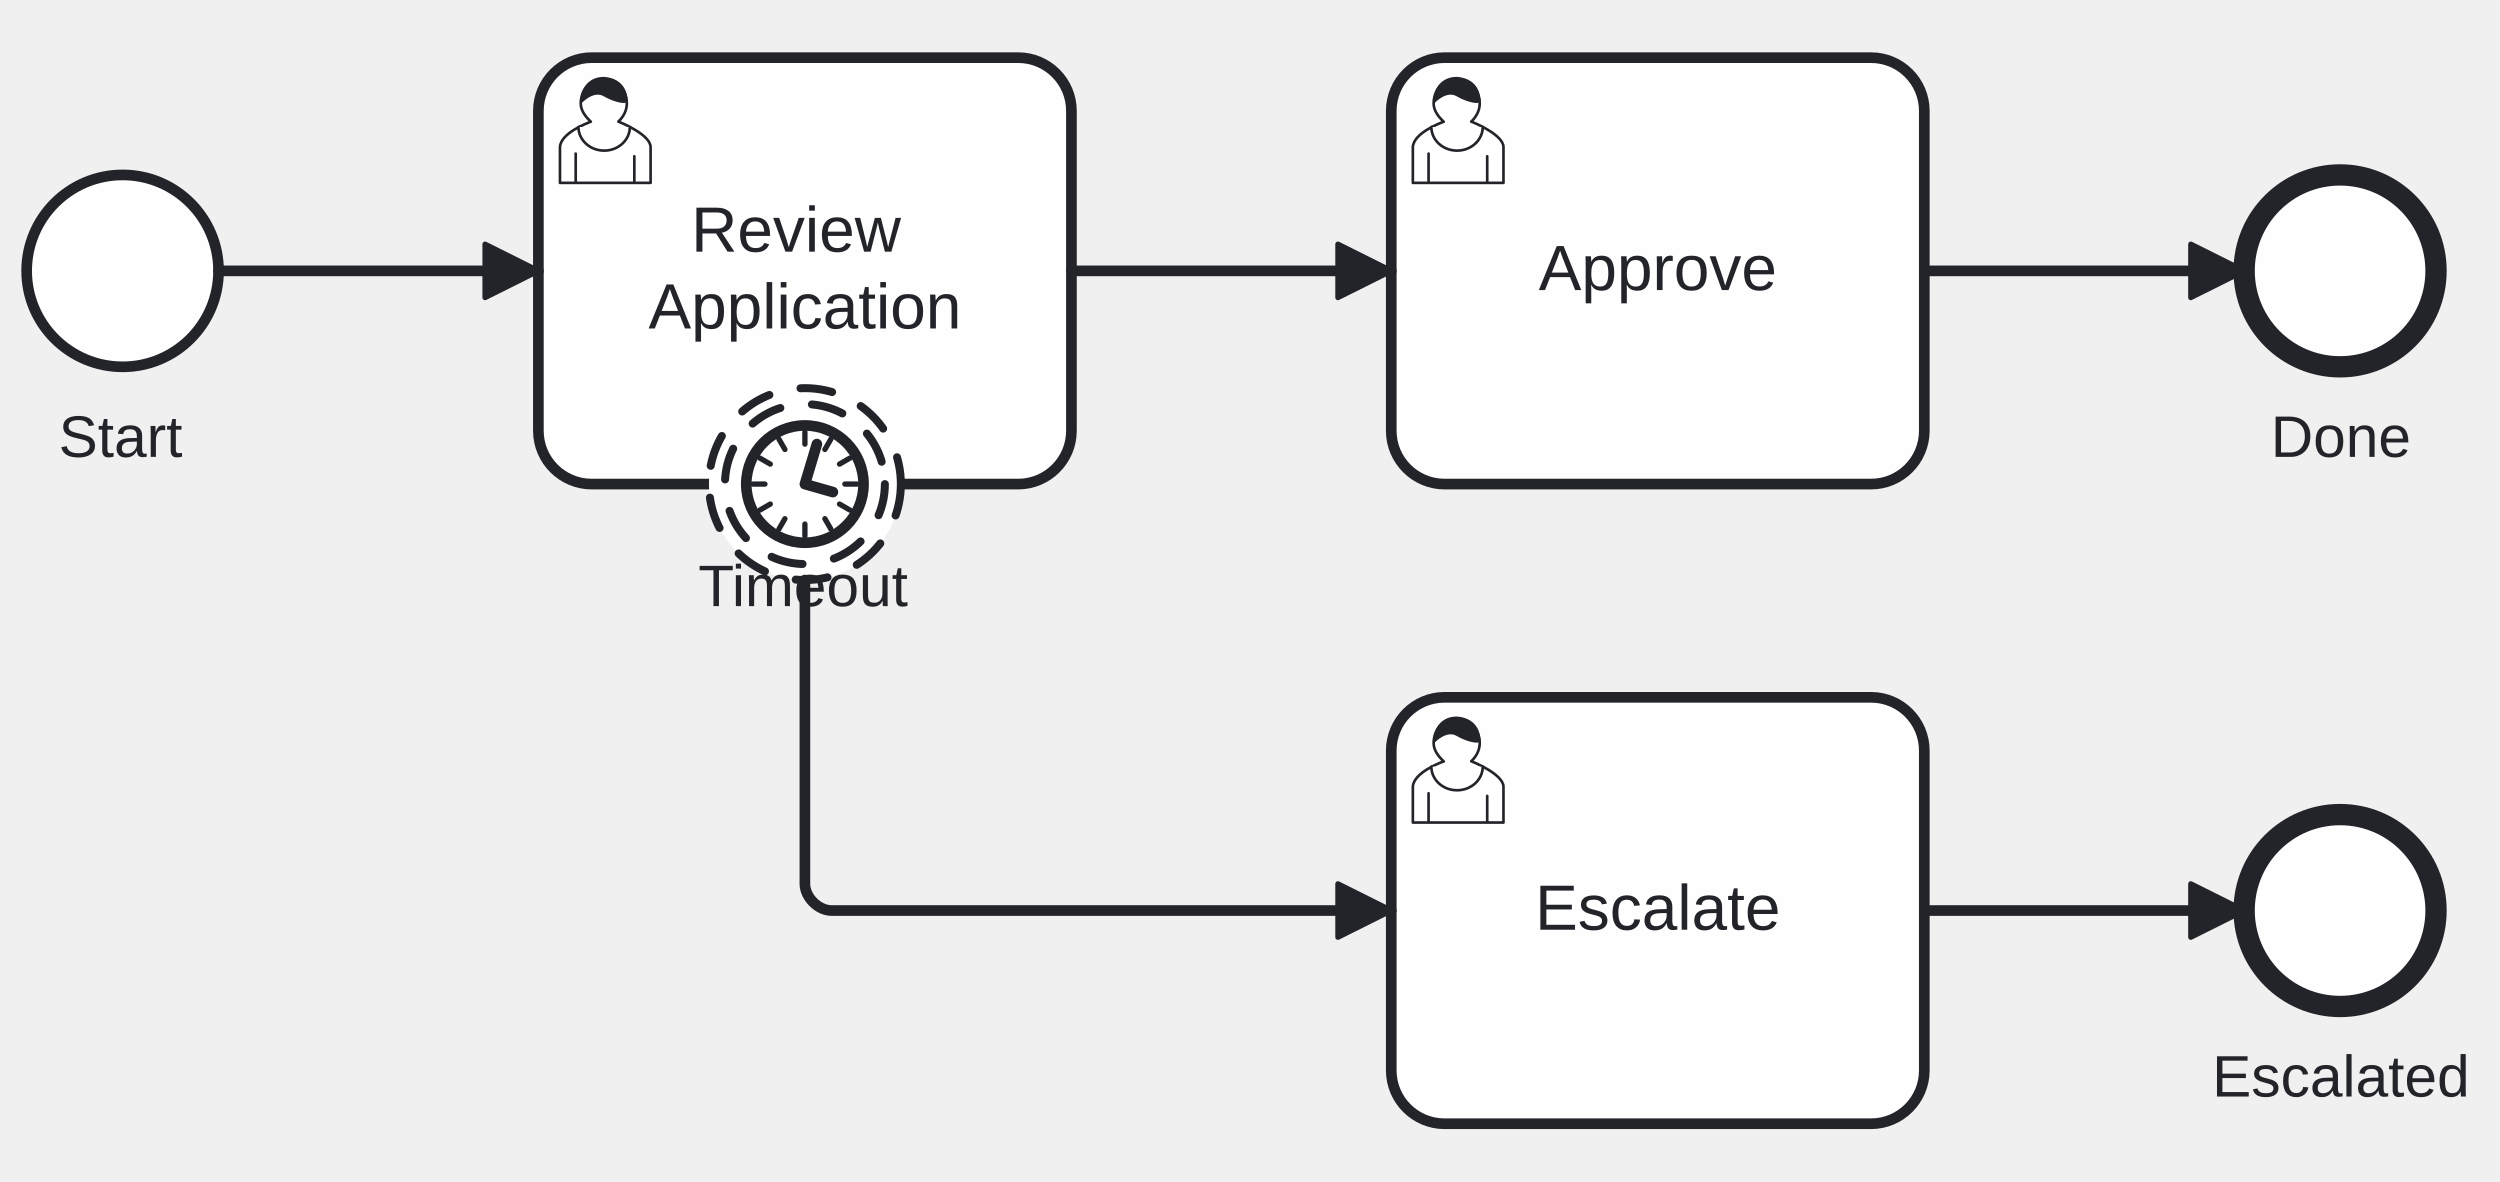
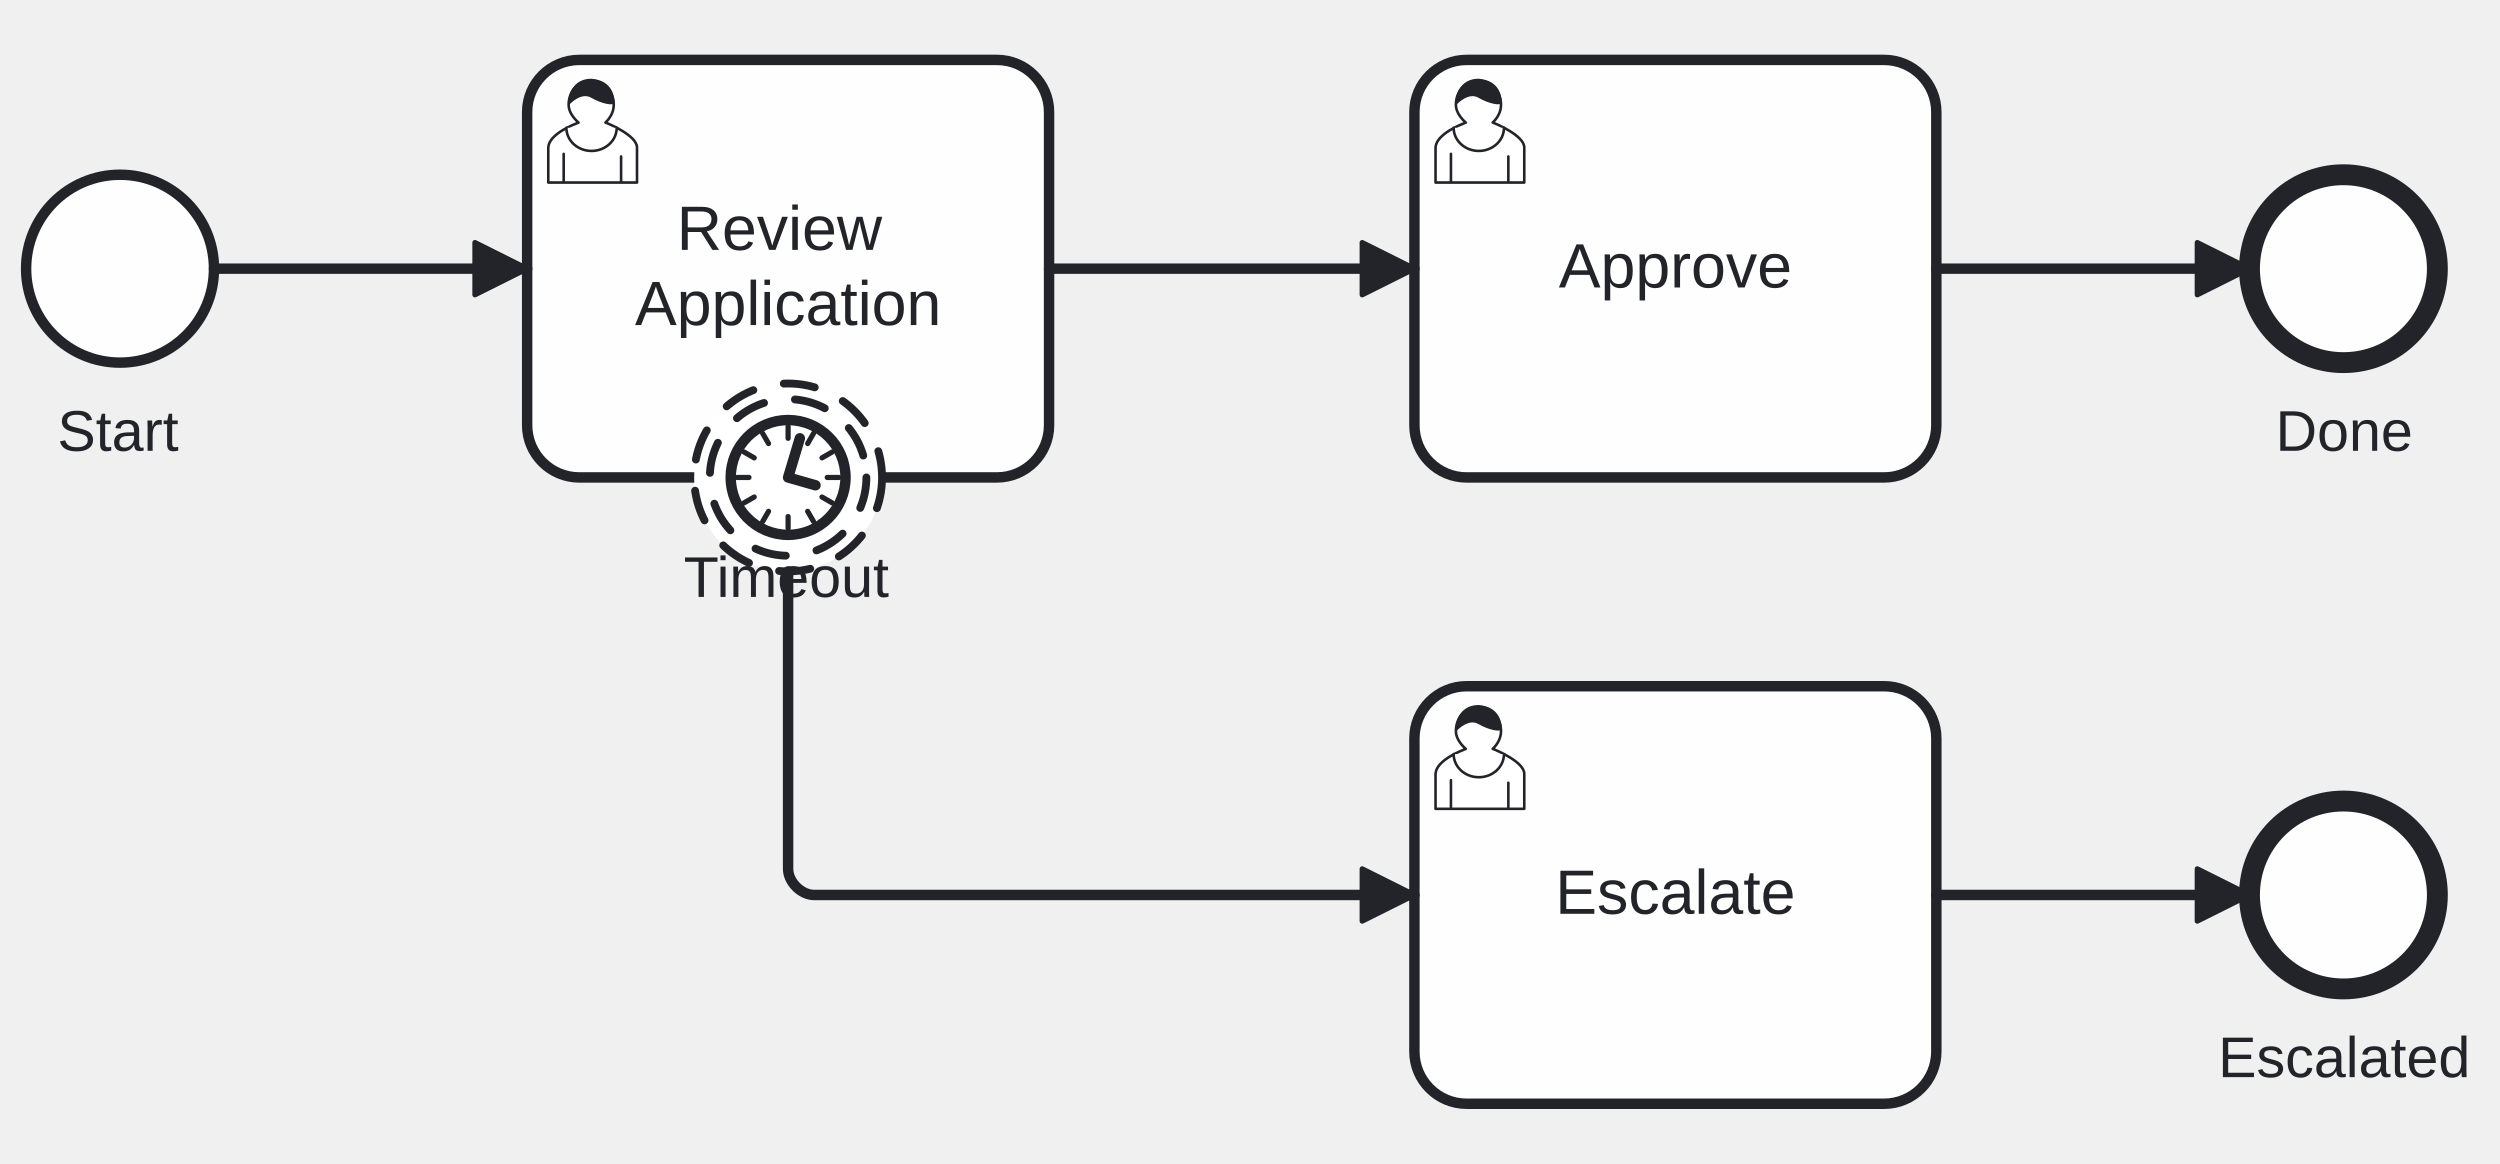
- <svg xmlns="http://www.w3.org/2000/svg" width="656" height="310" viewBox="187 100 469 210" version="1.1">
+ <svg xmlns="http://www.w3.org/2000/svg" width="666" height="310" viewBox="187 100 479 210" version="1.1">
  <g class="djs-group">
    <g class="djs-element djs-shape" data-element-id="Event_1mzoegj" style="display: block;" transform="translate(192, 127)">
      <g class="djs-visual">
        <circle cx="18" cy="18" r="18" style="stroke-linecap: round; stroke-linejoin: round; stroke: hsl(225, 10%, 15%); stroke-width: 2px; fill: white; fill-opacity: 0.95;" />
      </g>
      <rect style="fill: none; stroke-opacity: 0; stroke: white; stroke-width: 15px;" class="djs-hit djs-hit-all" x="0" y="0" width="36" height="36" />
      <circle cx="18" cy="18" r="23" style="fill: none;" class="djs-outline" />
    </g>
  </g>
  <g class="djs-group">
    <g class="djs-element djs-shape" data-element-id="Activity_1betloc" style="display: block;" transform="translate(288, 105)">
      <g class="djs-visual">
        <rect x="0" y="0" width="100" height="80" rx="10" ry="10" style="stroke-linecap: round; stroke-linejoin: round; stroke: hsl(225, 10%, 15%); stroke-width: 2px; fill: white; fill-opacity: 0.95;" />
        <text style="font-family: Arial, sans-serif; font-size: 12px; font-weight: normal; fill: hsl(225, 10%, 15%);" lineHeight="1.2" class="djs-label">
          <tspan x="28.664" y="36.4">Review </tspan>
          <tspan x="20.654" y="50.8">Application</tspan>
        </text>
        <path style="fill: white; stroke-linecap: round; stroke-linejoin: round; stroke: hsl(225, 10%, 15%); stroke-width: 0.5px;" d="m 15,12 c 0.909,-0.845 1.594,-2.049 1.594,-3.385 0,-2.554 -1.805,-4.622 -4.357,-4.622 -2.552,0 -4.288,2.068 -4.288,4.622 0,1.348 0.974,2.562 1.896,3.405 -0.529,0.187 -5.669,2.097 -5.794,4.756 v 6.718 h 17 v -6.718 c 0,-2.298 -5.528,-4.595 -6.051,-4.776 zm -8,6 l 0,5.5 m 11,0 l 0,-5" />
        <path style="fill: white; stroke-linecap: round; stroke-linejoin: round; stroke: hsl(225, 10%, 15%); stroke-width: 0.5px;" d="m 15,12 m 2.162,1.009 c 0,2.447 -2.158,4.431 -4.821,4.431 -2.665,0 -4.822,-1.981 -4.822,-4.431 " />
        <path style="fill: hsl(225, 10%, 15%); stroke-linecap: round; stroke-linejoin: round; stroke: hsl(225, 10%, 15%); stroke-width: 0.5px;" d="m 15,12 m -6.9,-3.80 c 0,0 2.251,-2.358 4.274,-1.177 2.024,1.181 4.221,1.537 4.124,0.965 -0.098,-0.57 -0.117,-3.791 -4.191,-4.136 -3.575,0.001 -4.208,3.367 -4.207,4.348 z" />
      </g>
      <rect style="fill: none; stroke-opacity: 0; stroke: white; stroke-width: 15px;" class="djs-hit djs-hit-all" x="0" y="0" width="100" height="80" />
      <rect x="-5" y="-5" rx="14" width="110" height="90" style="fill: none;" class="djs-outline" />
    </g>
  </g>
  <g class="djs-group">
-     <g class="djs-element djs-shape" data-element-id="Event_1d7wnd9" style="display: block;" transform="translate(608, 127)">
+     <g class="djs-element djs-shape" data-element-id="Event_1d7wnd9" style="display: block;" transform="translate(618, 127)">
      <g class="djs-visual">
        <circle cx="18" cy="18" r="18" style="stroke-linecap: round; stroke-linejoin: round; stroke: hsl(225, 10%, 15%); stroke-width: 4px; fill: white; fill-opacity: 0.95;" />
      </g>
      <rect style="fill: none; stroke-opacity: 0; stroke: white; stroke-width: 15px;" class="djs-hit djs-hit-all" x="0" y="0" width="36" height="36" />
      <circle cx="18" cy="18" r="24" style="fill: none;" class="djs-outline" />
    </g>
  </g>
  <g class="djs-group">
-     <g class="djs-element djs-shape" data-element-id="Activity_0af6hcw" style="display: block;" transform="translate(448, 105)">
+     <g class="djs-element djs-shape" data-element-id="Activity_0af6hcw" style="display: block;" transform="translate(458, 105)">
      <g class="djs-visual">
        <rect x="0" y="0" width="100" height="80" rx="10" ry="10" style="stroke-linecap: round; stroke-linejoin: round; stroke: hsl(225, 10%, 15%); stroke-width: 2px; fill: white; fill-opacity: 0.95;" />
        <text style="font-family: Arial, sans-serif; font-size: 12px; font-weight: normal; fill: hsl(225, 10%, 15%);" lineHeight="1.2" class="djs-label">
          <tspan x="27.656" y="43.6">Approve</tspan>
        </text>
        <path style="fill: white; stroke-linecap: round; stroke-linejoin: round; stroke: hsl(225, 10%, 15%); stroke-width: 0.5px;" d="m 15,12 c 0.909,-0.845 1.594,-2.049 1.594,-3.385 0,-2.554 -1.805,-4.622 -4.357,-4.622 -2.552,0 -4.288,2.068 -4.288,4.622 0,1.348 0.974,2.562 1.896,3.405 -0.529,0.187 -5.669,2.097 -5.794,4.756 v 6.718 h 17 v -6.718 c 0,-2.298 -5.528,-4.595 -6.051,-4.776 zm -8,6 l 0,5.5 m 11,0 l 0,-5" />
        <path style="fill: white; stroke-linecap: round; stroke-linejoin: round; stroke: hsl(225, 10%, 15%); stroke-width: 0.5px;" d="m 15,12 m 2.162,1.009 c 0,2.447 -2.158,4.431 -4.821,4.431 -2.665,0 -4.822,-1.981 -4.822,-4.431 " />
        <path style="fill: hsl(225, 10%, 15%); stroke-linecap: round; stroke-linejoin: round; stroke: hsl(225, 10%, 15%); stroke-width: 0.5px;" d="m 15,12 m -6.9,-3.80 c 0,0 2.251,-2.358 4.274,-1.177 2.024,1.181 4.221,1.537 4.124,0.965 -0.098,-0.57 -0.117,-3.791 -4.191,-4.136 -3.575,0.001 -4.208,3.367 -4.207,4.348 z" />
      </g>
      <rect style="fill: none; stroke-opacity: 0; stroke: white; stroke-width: 15px;" class="djs-hit djs-hit-all" x="0" y="0" width="100" height="80" />
      <rect x="-5" y="-5" rx="14" width="110" height="90" style="fill: none;" class="djs-outline" />
    </g>
  </g>
  <g class="djs-group">
-     <g class="djs-element djs-shape" data-element-id="Activity_1wslow0" style="display: block;" transform="translate(448, 225)">
+     <g class="djs-element djs-shape" data-element-id="Activity_1wslow0" style="display: block;" transform="translate(458, 225)">
      <g class="djs-visual">
        <rect x="0" y="0" width="100" height="80" rx="10" ry="10" style="stroke-linecap: round; stroke-linejoin: round; stroke: hsl(225, 10%, 15%); stroke-width: 2px; fill: white; fill-opacity: 0.95;" />
        <text style="font-family: Arial, sans-serif; font-size: 12px; font-weight: normal; fill: hsl(225, 10%, 15%);" lineHeight="1.2" class="djs-label">
          <tspan x="26.99" y="43.6">Escalate</tspan>
        </text>
        <path style="fill: white; stroke-linecap: round; stroke-linejoin: round; stroke: hsl(225, 10%, 15%); stroke-width: 0.5px;" d="m 15,12 c 0.909,-0.845 1.594,-2.049 1.594,-3.385 0,-2.554 -1.805,-4.622 -4.357,-4.622 -2.552,0 -4.288,2.068 -4.288,4.622 0,1.348 0.974,2.562 1.896,3.405 -0.529,0.187 -5.669,2.097 -5.794,4.756 v 6.718 h 17 v -6.718 c 0,-2.298 -5.528,-4.595 -6.051,-4.776 zm -8,6 l 0,5.5 m 11,0 l 0,-5" />
        <path style="fill: white; stroke-linecap: round; stroke-linejoin: round; stroke: hsl(225, 10%, 15%); stroke-width: 0.5px;" d="m 15,12 m 2.162,1.009 c 0,2.447 -2.158,4.431 -4.821,4.431 -2.665,0 -4.822,-1.981 -4.822,-4.431 " />
        <path style="fill: hsl(225, 10%, 15%); stroke-linecap: round; stroke-linejoin: round; stroke: hsl(225, 10%, 15%); stroke-width: 0.5px;" d="m 15,12 m -6.9,-3.80 c 0,0 2.251,-2.358 4.274,-1.177 2.024,1.181 4.221,1.537 4.124,0.965 -0.098,-0.57 -0.117,-3.791 -4.191,-4.136 -3.575,0.001 -4.208,3.367 -4.207,4.348 z" />
      </g>
      <rect style="fill: none; stroke-opacity: 0; stroke: white; stroke-width: 15px;" class="djs-hit djs-hit-all" x="0" y="0" width="100" height="80" />
      <rect x="-5" y="-5" rx="14" width="110" height="90" style="fill: none;" class="djs-outline" />
    </g>
  </g>
  <g class="djs-group">
-     <g class="djs-element djs-shape" data-element-id="Event_0tvw53g" style="display: block;" transform="translate(608, 247)">
+     <g class="djs-element djs-shape" data-element-id="Event_0tvw53g" style="display: block;" transform="translate(618, 247)">
      <g class="djs-visual">
        <circle cx="18" cy="18" r="18" style="stroke-linecap: round; stroke-linejoin: round; stroke: hsl(225, 10%, 15%); stroke-width: 4px; fill: white; fill-opacity: 0.95;" />
      </g>
      <rect style="fill: none; stroke-opacity: 0; stroke: white; stroke-width: 15px;" class="djs-hit djs-hit-all" x="0" y="0" width="36" height="36" />
      <circle cx="18" cy="18" r="24" style="fill: none;" class="djs-outline" />
    </g>
  </g>
  <g class="djs-group">
    <g class="djs-element djs-shape" data-element-id="Event_1w9t4mj" style="display: block;" transform="translate(320, 167)">
      <g class="djs-visual">
        <circle cx="18" cy="18" r="18" style="stroke-linecap: round; stroke-linejoin: round; stroke: hsl(225, 10%, 15%); stroke-width: 1.5px; fill: white; fill-opacity: 1; stroke-dasharray: 6;" />
        <circle cx="18" cy="18" r="15" style="stroke-linecap: round; stroke-linejoin: round; stroke: hsl(225, 10%, 15%); stroke-width: 1.5px; fill: none; fill-opacity: 1; stroke-dasharray: 6;" />
        <circle cx="18" cy="18" r="11" style="stroke-linecap: round; stroke-linejoin: round; stroke: hsl(225, 10%, 15%); stroke-width: 2px; fill: white;" />
        <path style="fill: none; stroke-linecap: round; stroke-linejoin: round; stroke: hsl(225, 10%, 15%); stroke-width: 2px;" d="M 18,18 l 2.25,-7.5 m -2.25,7.5 l 5.25,1.5 " />
        <path style="fill: none; stroke-linecap: round; stroke-linejoin: round; stroke: hsl(225, 10%, 15%); stroke-width: 1px;" transform="rotate(0,18,18)" d="M 18,18 m 0,7.5 l -0,2.25 " />
        <path style="fill: none; stroke-linecap: round; stroke-linejoin: round; stroke: hsl(225, 10%, 15%); stroke-width: 1px;" transform="rotate(30,18,18)" d="M 18,18 m 0,7.5 l -0,2.25 " />
        <path style="fill: none; stroke-linecap: round; stroke-linejoin: round; stroke: hsl(225, 10%, 15%); stroke-width: 1px;" transform="rotate(60,18,18)" d="M 18,18 m 0,7.5 l -0,2.25 " />
        <path style="fill: none; stroke-linecap: round; stroke-linejoin: round; stroke: hsl(225, 10%, 15%); stroke-width: 1px;" transform="rotate(90,18,18)" d="M 18,18 m 0,7.5 l -0,2.25 " />
        <path style="fill: none; stroke-linecap: round; stroke-linejoin: round; stroke: hsl(225, 10%, 15%); stroke-width: 1px;" transform="rotate(120,18,18)" d="M 18,18 m 0,7.5 l -0,2.25 " />
        <path style="fill: none; stroke-linecap: round; stroke-linejoin: round; stroke: hsl(225, 10%, 15%); stroke-width: 1px;" transform="rotate(150,18,18)" d="M 18,18 m 0,7.5 l -0,2.25 " />
        <path style="fill: none; stroke-linecap: round; stroke-linejoin: round; stroke: hsl(225, 10%, 15%); stroke-width: 1px;" transform="rotate(180,18,18)" d="M 18,18 m 0,7.5 l -0,2.25 " />
        <path style="fill: none; stroke-linecap: round; stroke-linejoin: round; stroke: hsl(225, 10%, 15%); stroke-width: 1px;" transform="rotate(210,18,18)" d="M 18,18 m 0,7.5 l -0,2.25 " />
        <path style="fill: none; stroke-linecap: round; stroke-linejoin: round; stroke: hsl(225, 10%, 15%); stroke-width: 1px;" transform="rotate(240,18,18)" d="M 18,18 m 0,7.5 l -0,2.25 " />
        <path style="fill: none; stroke-linecap: round; stroke-linejoin: round; stroke: hsl(225, 10%, 15%); stroke-width: 1px;" transform="rotate(270,18,18)" d="M 18,18 m 0,7.5 l -0,2.25 " />
        <path style="fill: none; stroke-linecap: round; stroke-linejoin: round; stroke: hsl(225, 10%, 15%); stroke-width: 1px;" transform="rotate(300,18,18)" d="M 18,18 m 0,7.5 l -0,2.25 " />
        <path style="fill: none; stroke-linecap: round; stroke-linejoin: round; stroke: hsl(225, 10%, 15%); stroke-width: 1px;" transform="rotate(330,18,18)" d="M 18,18 m 0,7.5 l -0,2.25 " />
      </g>
      <rect style="fill: none; stroke-opacity: 0; stroke: white; stroke-width: 15px;" class="djs-hit djs-hit-all" x="0" y="0" width="36" height="36" />
      <circle cx="18" cy="18" r="23" style="fill: none;" class="djs-outline" />
    </g>
  </g>
  <g class="djs-group">
    <g class="djs-element djs-connection" data-element-id="Flow_0wrdu82" style="display: block;">
      <g class="djs-visual">
        <defs>
-           <marker id="marker-0k26ifgy9f6hqi5qgl047ks7l" viewBox="0 0 20 20" refX="11" refY="10" markerWidth="10" markerHeight="10" orient="auto">
-             <path d="M 1 5 L 11 10 L 1 15 Z" style="stroke-linecap: round; stroke-linejoin: round; stroke: hsl(225, 10%, 15%); stroke-width: 1px; fill: hsl(225, 10%, 15%);" />
-           </marker>
-         </defs>
-         <path style="fill: none; stroke-linecap: round; stroke-linejoin: round; stroke: hsl(225, 10%, 15%); stroke-width: 2px; marker-end: url(#marker-0k26ifgy9f6hqi5qgl047ks7l);" data-corner-radius="5" d="M228,145L288,145" />
+           <marker id="marker-176c9hti0mmygf66xe1n6dt4p" viewBox="0 0 20 20" refX="11" refY="10" markerWidth="10" markerHeight="10" orient="auto">
+             <path d="M 1 5 L 11 10 L 1 15 Z" style="stroke-linecap: round; stroke-linejoin: round; stroke: hsl(225, 10%, 15%); stroke-width: 1px; fill: hsl(225, 10%, 15%);" />
+           </marker>
+         </defs>
+         <path style="fill: none; stroke-linecap: round; stroke-linejoin: round; stroke: hsl(225, 10%, 15%); stroke-width: 2px; marker-end: url(#marker-176c9hti0mmygf66xe1n6dt4p);" data-corner-radius="5" d="M228,145L288,145" />
      </g>
      <path d="M228,145L288,145" style="fill: none; stroke-opacity: 0; stroke: white; stroke-width: 15px;" class="djs-hit djs-hit-stroke" />
      <rect x="223" y="140" rx="4" width="70" height="10" style="fill: none;" class="djs-outline" />
    </g>
  </g>
  <g class="djs-group">
    <g class="djs-element djs-connection" data-element-id="Flow_1idcia8" style="display: block;">
      <g class="djs-visual">
        <defs>
-           <marker id="marker-9uazioxe82yfk7ckly8xazq2f" viewBox="0 0 20 20" refX="11" refY="10" markerWidth="10" markerHeight="10" orient="auto">
-             <path d="M 1 5 L 11 10 L 1 15 Z" style="stroke-linecap: round; stroke-linejoin: round; stroke: hsl(225, 10%, 15%); stroke-width: 1px; fill: hsl(225, 10%, 15%);" />
-           </marker>
-         </defs>
-         <path style="fill: none; stroke-linecap: round; stroke-linejoin: round; stroke: hsl(225, 10%, 15%); stroke-width: 2px; marker-end: url(#marker-9uazioxe82yfk7ckly8xazq2f);" data-corner-radius="5" d="M388,145L448,145" />
-       </g>
-       <path d="M388,145L448,145" style="fill: none; stroke-opacity: 0; stroke: white; stroke-width: 15px;" class="djs-hit djs-hit-stroke" />
-       <rect x="383" y="140" rx="4" width="70" height="10" style="fill: none;" class="djs-outline" />
+           <marker id="marker-a9hx9wg5l948b60yttrvafwi0" viewBox="0 0 20 20" refX="11" refY="10" markerWidth="10" markerHeight="10" orient="auto">
+             <path d="M 1 5 L 11 10 L 1 15 Z" style="stroke-linecap: round; stroke-linejoin: round; stroke: hsl(225, 10%, 15%); stroke-width: 1px; fill: hsl(225, 10%, 15%);" />
+           </marker>
+         </defs>
+         <path style="fill: none; stroke-linecap: round; stroke-linejoin: round; stroke: hsl(225, 10%, 15%); stroke-width: 2px; marker-end: url(#marker-a9hx9wg5l948b60yttrvafwi0);" data-corner-radius="5" d="M388,145L458,145" />
+       </g>
+       <path d="M388,145L458,145" style="fill: none; stroke-opacity: 0; stroke: white; stroke-width: 15px;" class="djs-hit djs-hit-stroke" />
+       <rect x="383" y="140" rx="4" width="80" height="10" style="fill: none;" class="djs-outline" />
    </g>
  </g>
  <g class="djs-group">
    <g class="djs-element djs-connection" data-element-id="Flow_17yzi6f" style="display: block;">
      <g class="djs-visual">
        <defs>
-           <marker id="marker-ef9enweyfgcjjdf92wpyulmzh" viewBox="0 0 20 20" refX="11" refY="10" markerWidth="10" markerHeight="10" orient="auto">
-             <path d="M 1 5 L 11 10 L 1 15 Z" style="stroke-linecap: round; stroke-linejoin: round; stroke: hsl(225, 10%, 15%); stroke-width: 1px; fill: hsl(225, 10%, 15%);" />
-           </marker>
-         </defs>
-         <path style="fill: none; stroke-linecap: round; stroke-linejoin: round; stroke: hsl(225, 10%, 15%); stroke-width: 2px; marker-end: url(#marker-ef9enweyfgcjjdf92wpyulmzh);" data-corner-radius="5" d="M548,145L608,145" />
-       </g>
-       <path d="M548,145L608,145" style="fill: none; stroke-opacity: 0; stroke: white; stroke-width: 15px;" class="djs-hit djs-hit-stroke" />
-       <rect x="543" y="140" rx="4" width="70" height="10" style="fill: none;" class="djs-outline" />
+           <marker id="marker-6bm71uuq9aedi9ythyx9clw0z" viewBox="0 0 20 20" refX="11" refY="10" markerWidth="10" markerHeight="10" orient="auto">
+             <path d="M 1 5 L 11 10 L 1 15 Z" style="stroke-linecap: round; stroke-linejoin: round; stroke: hsl(225, 10%, 15%); stroke-width: 1px; fill: hsl(225, 10%, 15%);" />
+           </marker>
+         </defs>
+         <path style="fill: none; stroke-linecap: round; stroke-linejoin: round; stroke: hsl(225, 10%, 15%); stroke-width: 2px; marker-end: url(#marker-6bm71uuq9aedi9ythyx9clw0z);" data-corner-radius="5" d="M558,145L618,145" />
+       </g>
+       <path d="M558,145L618,145" style="fill: none; stroke-opacity: 0; stroke: white; stroke-width: 15px;" class="djs-hit djs-hit-stroke" />
+       <rect x="553" y="140" rx="4" width="70" height="10" style="fill: none;" class="djs-outline" />
    </g>
  </g>
  <g class="djs-group">
    <g class="djs-element djs-connection" data-element-id="Flow_07ye61t" style="display: block;">
      <g class="djs-visual">
        <defs>
-           <marker id="marker-5d6c9v1b9dfovtcsuynpwd8pn" viewBox="0 0 20 20" refX="11" refY="10" markerWidth="10" markerHeight="10" orient="auto">
-             <path d="M 1 5 L 11 10 L 1 15 Z" style="stroke-linecap: round; stroke-linejoin: round; stroke: hsl(225, 10%, 15%); stroke-width: 1px; fill: hsl(225, 10%, 15%);" />
-           </marker>
-         </defs>
-         <path style="fill: none; stroke-linecap: round; stroke-linejoin: round; stroke: hsl(225, 10%, 15%); stroke-width: 2px; marker-end: url(#marker-5d6c9v1b9dfovtcsuynpwd8pn);" data-corner-radius="5" d="M338,203L338,260C338,262.5,340.5,265,343,265L448,265" />
-       </g>
-       <path d="M338,203L338,265L448,265" style="fill: none; stroke-opacity: 0; stroke: white; stroke-width: 15px;" class="djs-hit djs-hit-stroke" />
-       <rect x="333" y="198" rx="4" width="120" height="72" style="fill: none;" class="djs-outline" />
+           <marker id="marker-0j10bp79htvh0dgzmbw63xfjx" viewBox="0 0 20 20" refX="11" refY="10" markerWidth="10" markerHeight="10" orient="auto">
+             <path d="M 1 5 L 11 10 L 1 15 Z" style="stroke-linecap: round; stroke-linejoin: round; stroke: hsl(225, 10%, 15%); stroke-width: 1px; fill: hsl(225, 10%, 15%);" />
+           </marker>
+         </defs>
+         <path style="fill: none; stroke-linecap: round; stroke-linejoin: round; stroke: hsl(225, 10%, 15%); stroke-width: 2px; marker-end: url(#marker-0j10bp79htvh0dgzmbw63xfjx);" data-corner-radius="5" d="M338,203L338,260C338,262.5,340.5,265,343,265L458,265" />
+       </g>
+       <path d="M338,203L338,265L458,265" style="fill: none; stroke-opacity: 0; stroke: white; stroke-width: 15px;" class="djs-hit djs-hit-stroke" />
+       <rect x="333" y="198" rx="4" width="130" height="72" style="fill: none;" class="djs-outline" />
    </g>
  </g>
  <g class="djs-group">
    <g class="djs-element djs-connection" data-element-id="Flow_01lbwye" style="display: block;">
      <g class="djs-visual">
        <defs>
-           <marker id="marker-2ziq39xmawubvoi27jcr7pu0z" viewBox="0 0 20 20" refX="11" refY="10" markerWidth="10" markerHeight="10" orient="auto">
-             <path d="M 1 5 L 11 10 L 1 15 Z" style="stroke-linecap: round; stroke-linejoin: round; stroke: hsl(225, 10%, 15%); stroke-width: 1px; fill: hsl(225, 10%, 15%);" />
-           </marker>
-         </defs>
-         <path style="fill: none; stroke-linecap: round; stroke-linejoin: round; stroke: hsl(225, 10%, 15%); stroke-width: 2px; marker-end: url(#marker-2ziq39xmawubvoi27jcr7pu0z);" data-corner-radius="5" d="M548,265L608,265" />
-       </g>
-       <path d="M548,265L608,265" style="fill: none; stroke-opacity: 0; stroke: white; stroke-width: 15px;" class="djs-hit djs-hit-stroke" />
-       <rect x="543" y="260" rx="4" width="70" height="10" style="fill: none;" class="djs-outline" />
+           <marker id="marker-4oc53zelrfpx0yesp7iwgahr6" viewBox="0 0 20 20" refX="11" refY="10" markerWidth="10" markerHeight="10" orient="auto">
+             <path d="M 1 5 L 11 10 L 1 15 Z" style="stroke-linecap: round; stroke-linejoin: round; stroke: hsl(225, 10%, 15%); stroke-width: 1px; fill: hsl(225, 10%, 15%);" />
+           </marker>
+         </defs>
+         <path style="fill: none; stroke-linecap: round; stroke-linejoin: round; stroke: hsl(225, 10%, 15%); stroke-width: 2px; marker-end: url(#marker-4oc53zelrfpx0yesp7iwgahr6);" data-corner-radius="5" d="M558,265L618,265" />
+       </g>
+       <path d="M558,265L618,265" style="fill: none; stroke-opacity: 0; stroke: white; stroke-width: 15px;" class="djs-hit djs-hit-stroke" />
+       <rect x="553" y="260" rx="4" width="70" height="10" style="fill: none;" class="djs-outline" />
    </g>
  </g>
  <g class="djs-group">
    <g class="djs-element djs-shape" data-element-id="Event_1mzoegj_label" style="display: block;" transform="translate(198, 170)">
      <g class="djs-visual">
        <text style="font-family: Arial, sans-serif; font-size: 11px; font-weight: normal; fill: hsl(225, 10%, 15%);" lineHeight="1.2" class="djs-label">
          <tspan x="0" y="9.9">Start</tspan>
        </text>
      </g>
      <rect style="fill: none; stroke-opacity: 0; stroke: white; stroke-width: 15px;" class="djs-hit djs-hit-all" x="0" y="0" width="24" height="14" />
      <rect x="-5" y="-5" rx="4" width="34" height="24" style="fill: none;" class="djs-outline" />
    </g>
  </g>
  <g class="djs-group">
-     <g class="djs-element djs-shape" data-element-id="Event_1d7wnd9_label" style="display: block;" transform="translate(613, 170)">
+     <g class="djs-element djs-shape" data-element-id="Event_1d7wnd9_label" style="display: block;" transform="translate(623, 170)">
      <g class="djs-visual">
        <text style="font-family: Arial, sans-serif; font-size: 11px; font-weight: normal; fill: hsl(225, 10%, 15%);" lineHeight="1.2" class="djs-label">
          <tspan x="0" y="9.9">Done</tspan>
        </text>
      </g>
      <rect style="fill: none; stroke-opacity: 0; stroke: white; stroke-width: 15px;" class="djs-hit djs-hit-all" x="0" y="0" width="27" height="14" />
      <rect x="-5" y="-5" rx="4" width="37" height="24" style="fill: none;" class="djs-outline" />
    </g>
  </g>
  <g class="djs-group">
-     <g class="djs-element djs-shape" data-element-id="Event_0tvw53g_label" style="display: block;" transform="translate(602, 290)">
+     <g class="djs-element djs-shape" data-element-id="Event_0tvw53g_label" style="display: block;" transform="translate(612, 290)">
      <g class="djs-visual">
        <text style="font-family: Arial, sans-serif; font-size: 11px; font-weight: normal; fill: hsl(225, 10%, 15%);" lineHeight="1.2" class="djs-label">
          <tspan x="0" y="9.9">Escalated</tspan>
        </text>
      </g>
      <rect style="fill: none; stroke-opacity: 0; stroke: white; stroke-width: 15px;" class="djs-hit djs-hit-all" x="0" y="0" width="49" height="14" />
      <rect x="-5" y="-5" rx="4" width="59" height="24" style="fill: none;" class="djs-outline" />
    </g>
  </g>
  <g class="djs-group">
    <g class="djs-element djs-shape" data-element-id="Event_1w9t4mj_label" style="display: block;" transform="translate(318, 198)">
      <g class="djs-visual">
        <text style="font-family: Arial, sans-serif; font-size: 11px; font-weight: normal; fill: hsl(225, 10%, 15%);" lineHeight="1.2" class="djs-label">
          <tspan x="0" y="9.9">Timeout</tspan>
        </text>
      </g>
      <rect style="fill: none; stroke-opacity: 0; stroke: white; stroke-width: 15px;" class="djs-hit djs-hit-all" x="0" y="0" width="40" height="14" />
      <rect x="-5" y="-5" rx="4" width="50" height="24" style="fill: none;" class="djs-outline" />
    </g>
  </g>
</svg>
